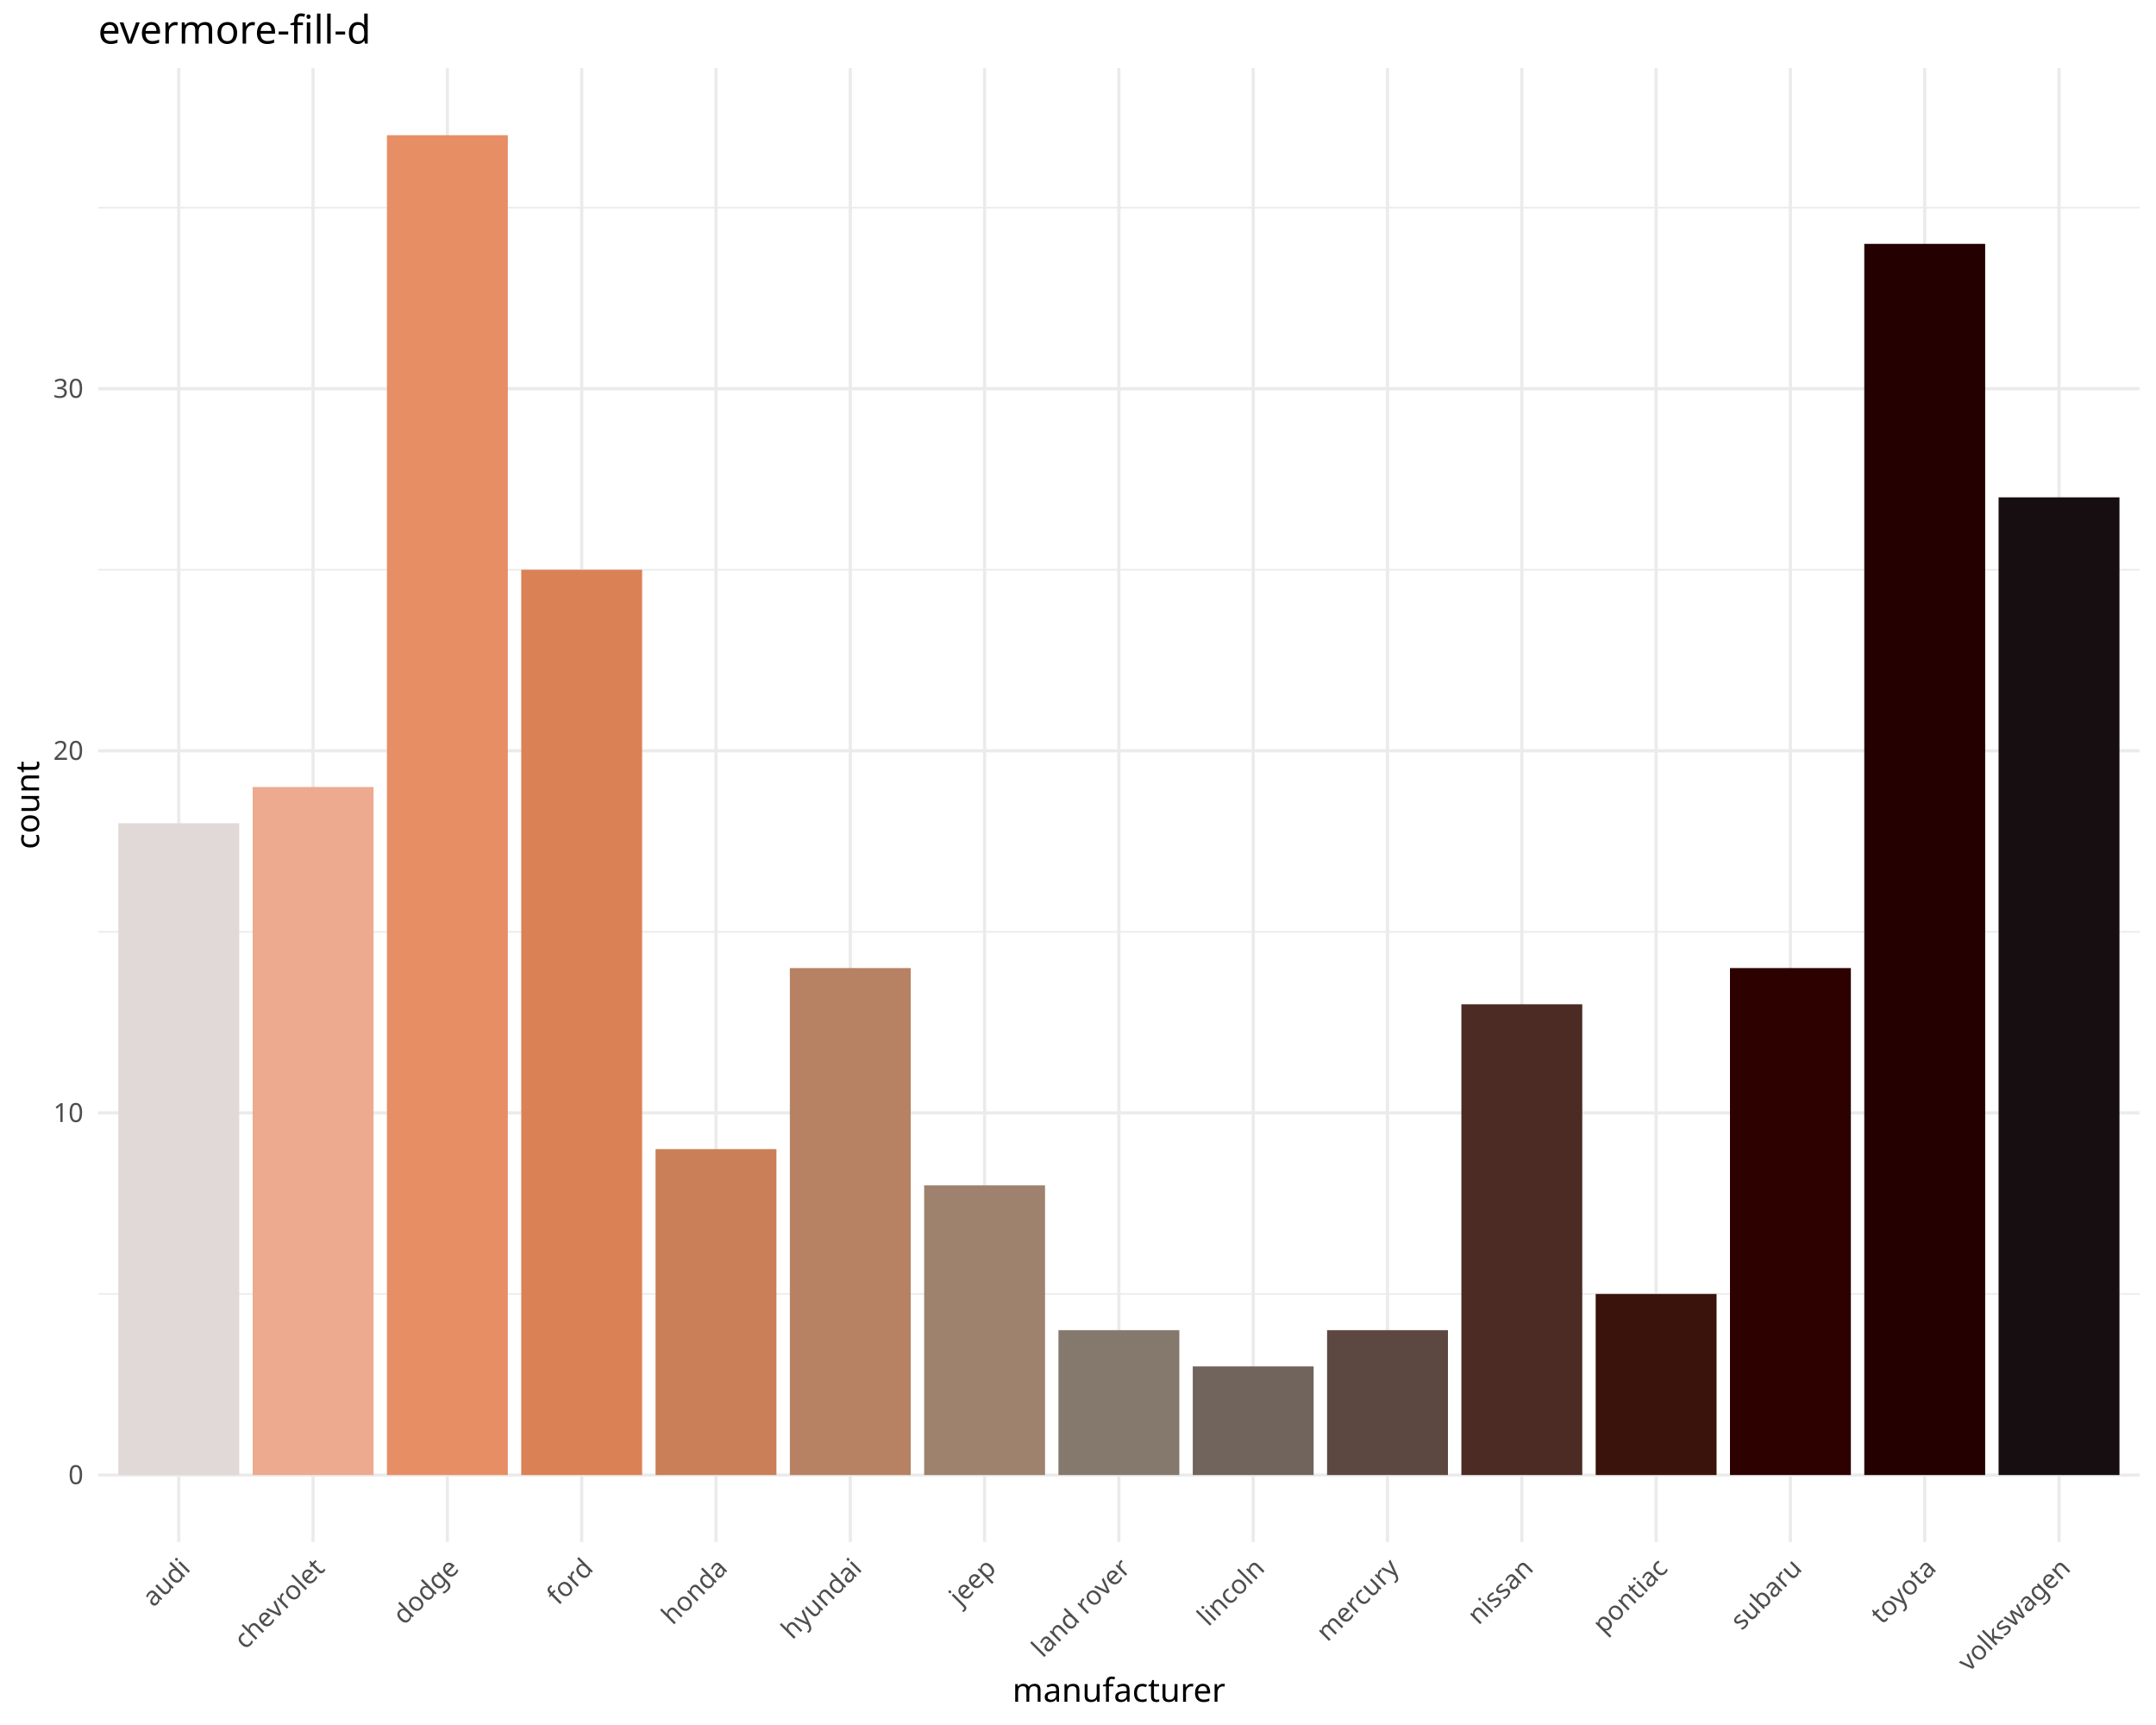
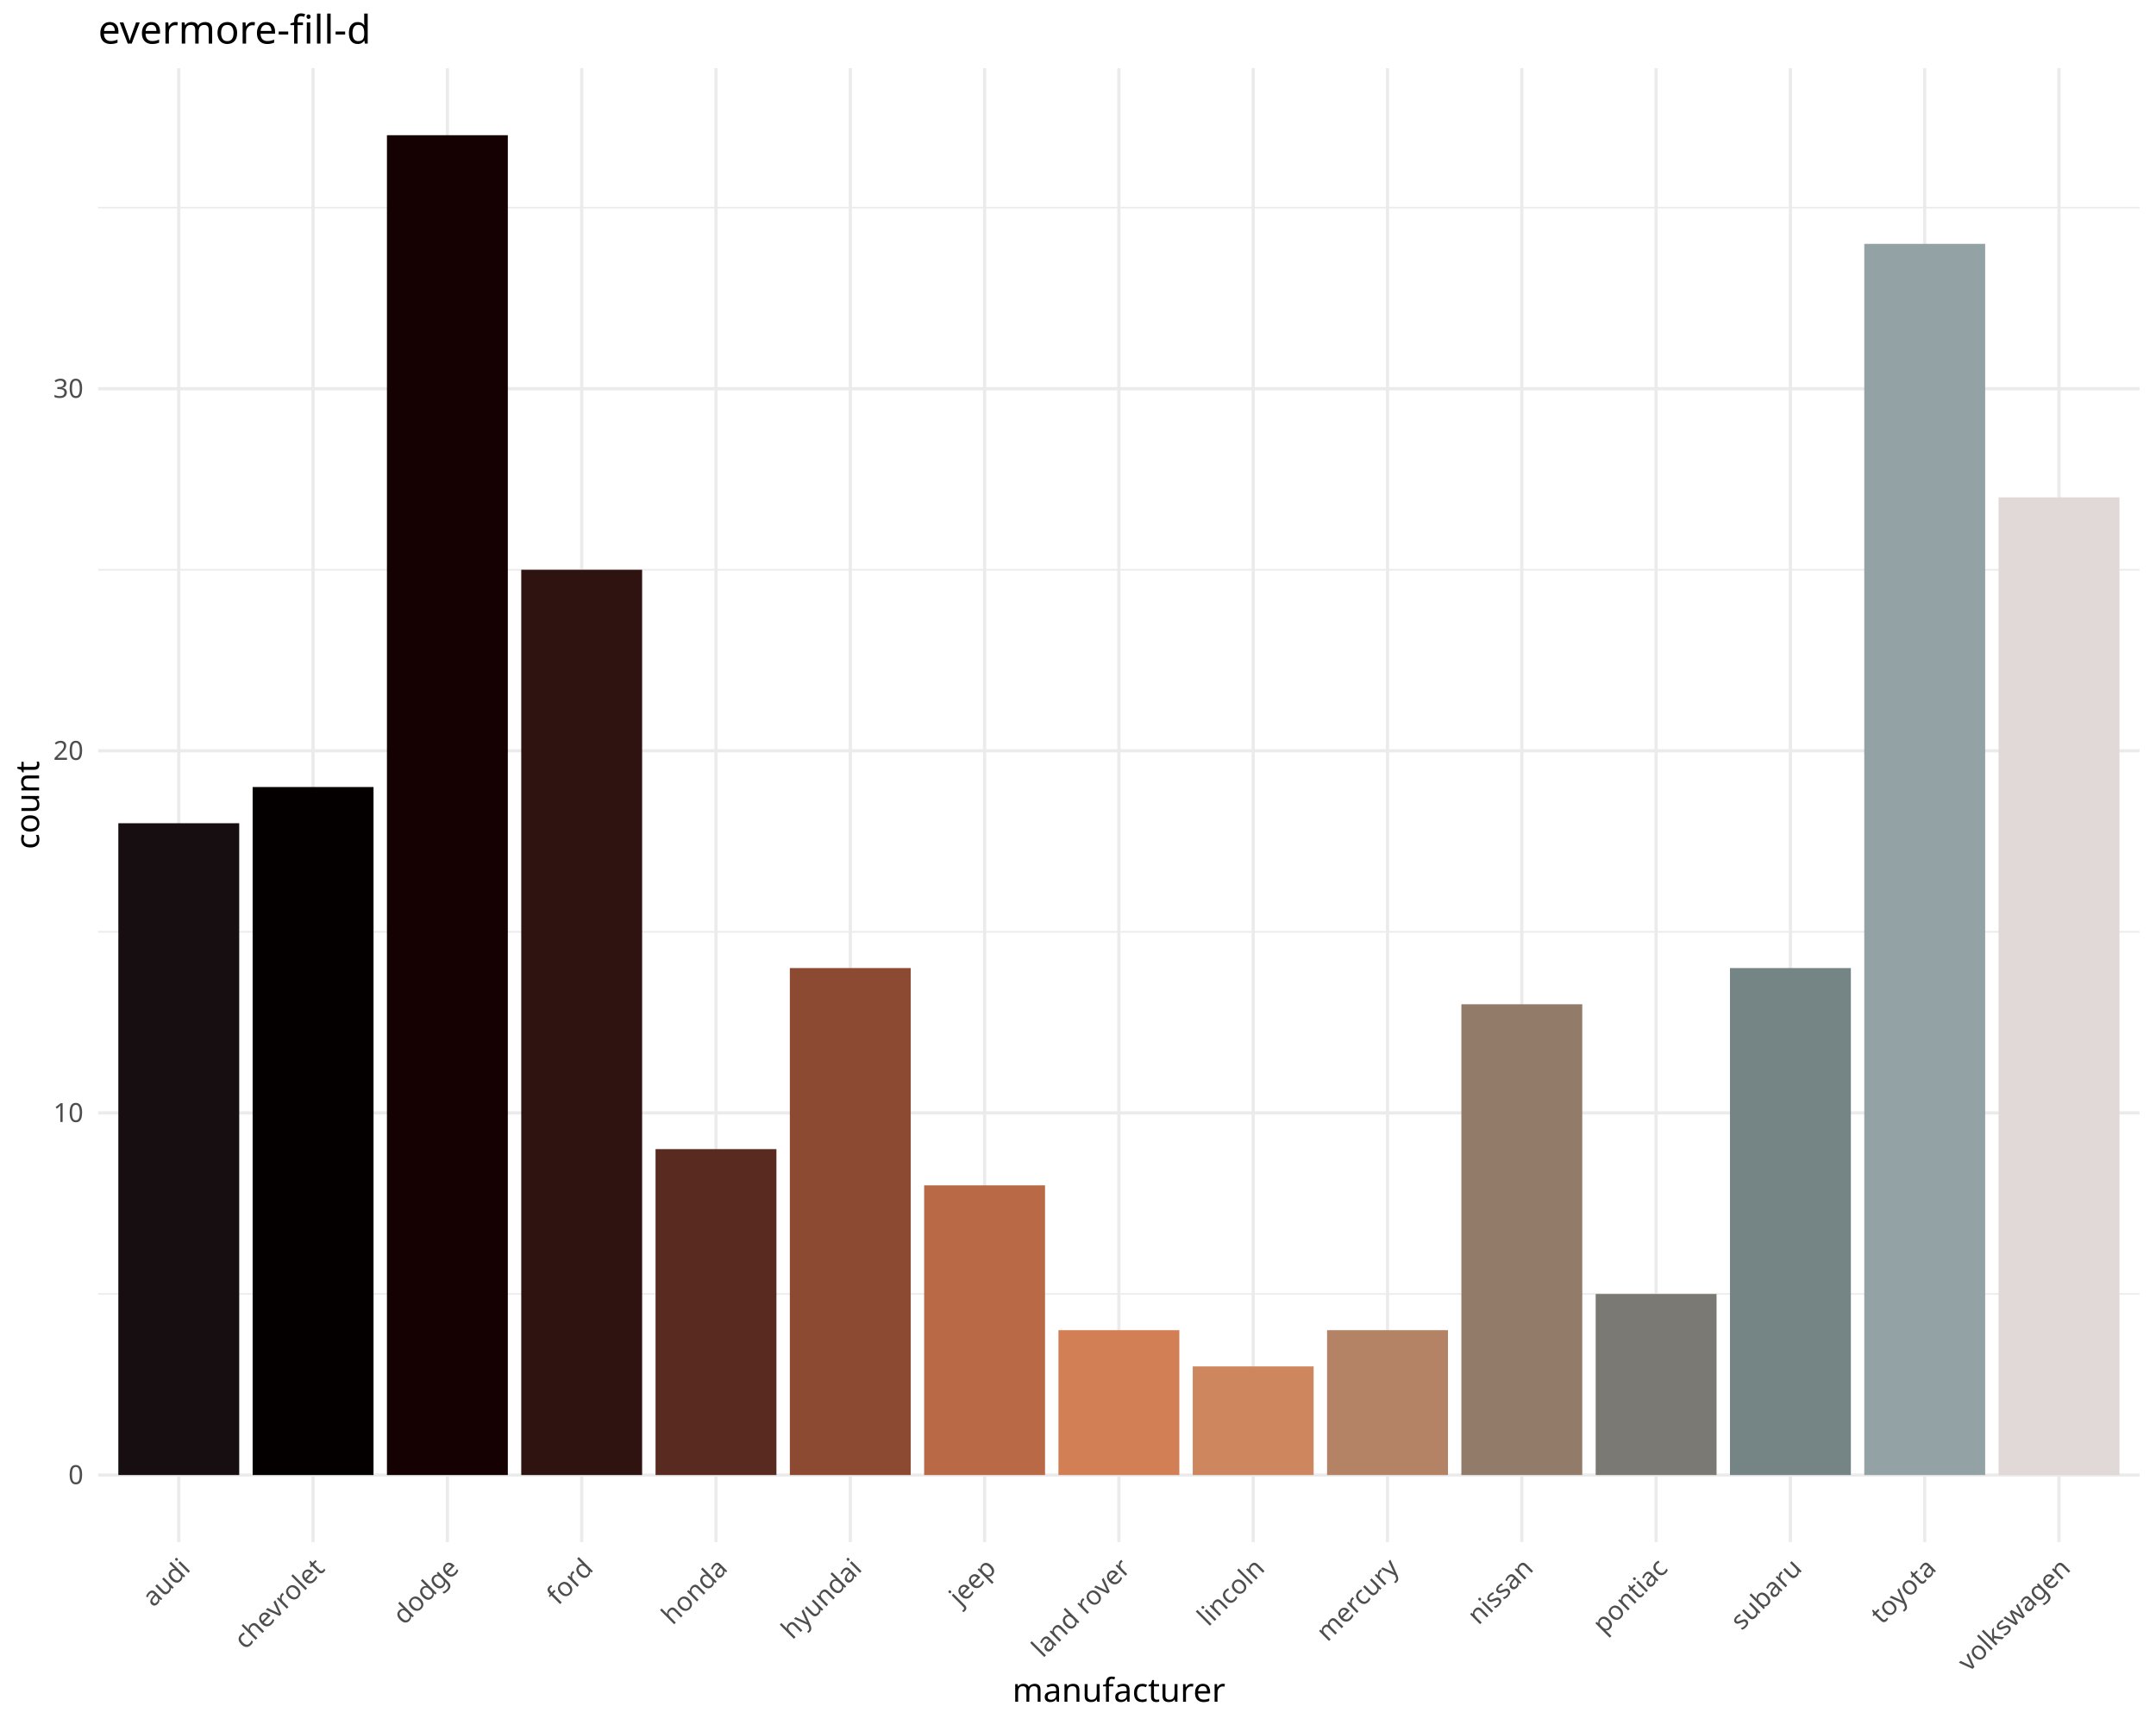
<svg xmlns="http://www.w3.org/2000/svg" class="svglite" data-engine-version="2.0" width="720.00pt" height="576.00pt" viewBox="0 0 720.00 576.00">
  <defs>
    <style type="text/css">
    .svglite line, .svglite polyline, .svglite polygon, .svglite path, .svglite rect, .svglite circle {
      fill: none;
      stroke: #000000;
      stroke-linecap: round;
      stroke-linejoin: round;
      stroke-miterlimit: 10.00;
    }
  </style>
  </defs>
  <rect width="100%" height="100%" style="stroke: none; fill: #FFFFFF;" />
  <defs>
    <clipPath id="cpMC4wMHw3MjAuMDB8MC4wMHw1NzYuMDA=">
      <rect x="0.00" y="0.00" width="720.00" height="576.00" />
    </clipPath>
  </defs>
  <g clip-path="url(#cpMC4wMHw3MjAuMDB8MC4wMHw1NzYuMDA=)">
</g>
  <defs>
    <clipPath id="cpMzIuNzl8NzE0LjUyfDIyLjc4fDUxNC45MA==">
      <rect x="32.79" y="22.78" width="681.73" height="492.12" />
    </clipPath>
  </defs>
  <g clip-path="url(#cpMzIuNzl8NzE0LjUyfDIyLjc4fDUxNC45MA==)">
    <polyline points="32.79,432.07 714.52,432.07 " style="stroke-width: 0.53; stroke: #EBEBEB; stroke-linecap: butt;" />
    <polyline points="32.79,311.16 714.52,311.16 " style="stroke-width: 0.53; stroke: #EBEBEB; stroke-linecap: butt;" />
    <polyline points="32.79,190.25 714.52,190.25 " style="stroke-width: 0.53; stroke: #EBEBEB; stroke-linecap: butt;" />
    <polyline points="32.79,69.33 714.52,69.33 " style="stroke-width: 0.53; stroke: #EBEBEB; stroke-linecap: butt;" />
    <polyline points="32.79,492.53 714.52,492.53 " style="stroke-width: 1.07; stroke: #EBEBEB; stroke-linecap: butt;" />
    <polyline points="32.79,371.62 714.52,371.62 " style="stroke-width: 1.07; stroke: #EBEBEB; stroke-linecap: butt;" />
    <polyline points="32.79,250.70 714.52,250.70 " style="stroke-width: 1.07; stroke: #EBEBEB; stroke-linecap: butt;" />
    <polyline points="32.79,129.79 714.52,129.79 " style="stroke-width: 1.07; stroke: #EBEBEB; stroke-linecap: butt;" />
    <polyline points="59.70,514.90 59.70,22.78 " style="stroke-width: 1.07; stroke: #EBEBEB; stroke-linecap: butt;" />
    <polyline points="104.55,514.90 104.55,22.78 " style="stroke-width: 1.07; stroke: #EBEBEB; stroke-linecap: butt;" />
    <polyline points="149.40,514.90 149.40,22.78 " style="stroke-width: 1.07; stroke: #EBEBEB; stroke-linecap: butt;" />
    <polyline points="194.26,514.90 194.26,22.78 " style="stroke-width: 1.07; stroke: #EBEBEB; stroke-linecap: butt;" />
    <polyline points="239.11,514.90 239.11,22.78 " style="stroke-width: 1.07; stroke: #EBEBEB; stroke-linecap: butt;" />
    <polyline points="283.96,514.90 283.96,22.78 " style="stroke-width: 1.07; stroke: #EBEBEB; stroke-linecap: butt;" />
    <polyline points="328.81,514.90 328.81,22.78 " style="stroke-width: 1.07; stroke: #EBEBEB; stroke-linecap: butt;" />
    <polyline points="373.66,514.90 373.66,22.78 " style="stroke-width: 1.07; stroke: #EBEBEB; stroke-linecap: butt;" />
    <polyline points="418.51,514.90 418.51,22.78 " style="stroke-width: 1.07; stroke: #EBEBEB; stroke-linecap: butt;" />
    <polyline points="463.36,514.90 463.36,22.78 " style="stroke-width: 1.07; stroke: #EBEBEB; stroke-linecap: butt;" />
    <polyline points="508.21,514.90 508.21,22.78 " style="stroke-width: 1.07; stroke: #EBEBEB; stroke-linecap: butt;" />
    <polyline points="553.06,514.90 553.06,22.78 " style="stroke-width: 1.07; stroke: #EBEBEB; stroke-linecap: butt;" />
    <polyline points="597.91,514.90 597.91,22.78 " style="stroke-width: 1.07; stroke: #EBEBEB; stroke-linecap: butt;" />
    <polyline points="642.76,514.90 642.76,22.78 " style="stroke-width: 1.07; stroke: #EBEBEB; stroke-linecap: butt;" />
    <polyline points="687.61,514.90 687.61,22.78 " style="stroke-width: 1.07; stroke: #EBEBEB; stroke-linecap: butt;" />
-     <rect x="39.52" y="274.89" width="40.37" height="217.64" style="stroke-width: 1.07; stroke: none; stroke-linecap: square; stroke-linejoin: miter; fill: #E0D9D7;" />
-     <rect x="84.37" y="262.80" width="40.37" height="229.73" style="stroke-width: 1.07; stroke: none; stroke-linecap: square; stroke-linejoin: miter; fill: #EDAA8E;" />
-     <rect x="129.22" y="45.15" width="40.37" height="447.38" style="stroke-width: 1.07; stroke: none; stroke-linecap: square; stroke-linejoin: miter; fill: #E78E65;" />
-     <rect x="174.07" y="190.25" width="40.37" height="302.28" style="stroke-width: 1.07; stroke: none; stroke-linecap: square; stroke-linejoin: miter; fill: #DB8156;" />
-     <rect x="218.92" y="383.71" width="40.37" height="108.82" style="stroke-width: 1.07; stroke: none; stroke-linecap: square; stroke-linejoin: miter; fill: #CA7F58;" />
-     <rect x="263.77" y="323.25" width="40.37" height="169.28" style="stroke-width: 1.07; stroke: none; stroke-linecap: square; stroke-linejoin: miter; fill: #B68263;" />
-     <rect x="308.62" y="395.80" width="40.37" height="96.73" style="stroke-width: 1.07; stroke: none; stroke-linecap: square; stroke-linejoin: miter; fill: #9E826D;" />
-     <rect x="353.47" y="444.16" width="40.37" height="48.37" style="stroke-width: 1.07; stroke: none; stroke-linecap: square; stroke-linejoin: miter; fill: #85796D;" />
-     <rect x="398.32" y="456.26" width="40.37" height="36.27" style="stroke-width: 1.07; stroke: none; stroke-linecap: square; stroke-linejoin: miter; fill: #70645C;" />
-     <rect x="443.18" y="444.16" width="40.37" height="48.37" style="stroke-width: 1.07; stroke: none; stroke-linecap: square; stroke-linejoin: miter; fill: #5D4841;" />
-     <rect x="488.03" y="335.34" width="40.37" height="157.19" style="stroke-width: 1.07; stroke: none; stroke-linecap: square; stroke-linejoin: miter; fill: #4B2B24;" />
-     <rect x="532.88" y="432.07" width="40.37" height="60.46" style="stroke-width: 1.07; stroke: none; stroke-linecap: square; stroke-linejoin: miter; fill: #39130C;" />
-     <rect x="577.73" y="323.25" width="40.37" height="169.28" style="stroke-width: 1.07; stroke: none; stroke-linecap: square; stroke-linejoin: miter; fill: #2C0100;" />
-     <rect x="622.58" y="81.43" width="40.37" height="411.10" style="stroke-width: 1.07; stroke: none; stroke-linecap: square; stroke-linejoin: miter; fill: #240000;" />
-     <rect x="667.43" y="166.07" width="40.37" height="326.46" style="stroke-width: 1.07; stroke: none; stroke-linecap: square; stroke-linejoin: miter; fill: #160E10;" />
+     <rect x="39.52" y="274.89" width="40.37" height="217.64" style="stroke-width: 1.07; stroke: none; stroke-linecap: square; stroke-linejoin: miter; fill: #160E10;" />
+     <rect x="84.37" y="262.80" width="40.37" height="229.73" style="stroke-width: 1.07; stroke: none; stroke-linecap: square; stroke-linejoin: miter; fill: #040000;" />
+     <rect x="129.22" y="45.15" width="40.37" height="447.38" style="stroke-width: 1.07; stroke: none; stroke-linecap: square; stroke-linejoin: miter; fill: #150002;" />
+     <rect x="174.07" y="190.25" width="40.37" height="302.28" style="stroke-width: 1.07; stroke: none; stroke-linecap: square; stroke-linejoin: miter; fill: #2F1311;" />
+     <rect x="218.92" y="383.71" width="40.37" height="108.82" style="stroke-width: 1.07; stroke: none; stroke-linecap: square; stroke-linejoin: miter; fill: #592B20;" />
+     <rect x="263.77" y="323.25" width="40.37" height="169.28" style="stroke-width: 1.07; stroke: none; stroke-linecap: square; stroke-linejoin: miter; fill: #8C4A32;" />
+     <rect x="308.62" y="395.80" width="40.37" height="96.73" style="stroke-width: 1.07; stroke: none; stroke-linecap: square; stroke-linejoin: miter; fill: #B96945;" />
+     <rect x="353.47" y="444.16" width="40.37" height="48.37" style="stroke-width: 1.07; stroke: none; stroke-linecap: square; stroke-linejoin: miter; fill: #D37F55;" />
+     <rect x="398.32" y="456.26" width="40.37" height="36.27" style="stroke-width: 1.07; stroke: none; stroke-linecap: square; stroke-linejoin: miter; fill: #CE865E;" />
+     <rect x="443.18" y="444.16" width="40.37" height="48.37" style="stroke-width: 1.07; stroke: none; stroke-linecap: square; stroke-linejoin: miter; fill: #B48264;" />
+     <rect x="488.03" y="335.34" width="40.37" height="157.19" style="stroke-width: 1.07; stroke: none; stroke-linecap: square; stroke-linejoin: miter; fill: #937B69;" />
+     <rect x="532.88" y="432.07" width="40.37" height="60.46" style="stroke-width: 1.07; stroke: none; stroke-linecap: square; stroke-linejoin: miter; fill: #7A7973;" />
+     <rect x="577.73" y="323.25" width="40.37" height="169.28" style="stroke-width: 1.07; stroke: none; stroke-linecap: square; stroke-linejoin: miter; fill: #758485;" />
+     <rect x="622.58" y="81.43" width="40.37" height="411.10" style="stroke-width: 1.07; stroke: none; stroke-linecap: square; stroke-linejoin: miter; fill: #92A2A5;" />
+     <rect x="667.43" y="166.07" width="40.37" height="326.46" style="stroke-width: 1.07; stroke: none; stroke-linecap: square; stroke-linejoin: miter; fill: #E0D9D7;" />
  </g>
  <g clip-path="url(#cpMC4wMHw3MjAuMDB8MC4wMHw1NzYuMDA=)">
    <text x="27.86" y="495.56" text-anchor="end" style="font-size: 8.80px; fill: #4D4D4D; font-family: sans;" textLength="4.89px" lengthAdjust="spacingAndGlyphs">0</text>
    <text x="27.86" y="374.65" text-anchor="end" style="font-size: 8.80px; fill: #4D4D4D; font-family: sans;" textLength="9.79px" lengthAdjust="spacingAndGlyphs">10</text>
    <text x="27.86" y="253.73" text-anchor="end" style="font-size: 8.80px; fill: #4D4D4D; font-family: sans;" textLength="9.79px" lengthAdjust="spacingAndGlyphs">20</text>
    <text x="27.86" y="132.82" text-anchor="end" style="font-size: 8.80px; fill: #4D4D4D; font-family: sans;" textLength="9.79px" lengthAdjust="spacingAndGlyphs">30</text>
    <text transform="translate(63.99,524.11) rotate(-45)" text-anchor="end" style="font-size: 8.80px; fill: #4D4D4D; font-family: sans;" textLength="16.64px" lengthAdjust="spacingAndGlyphs">audi</text>
    <text transform="translate(108.84,524.11) rotate(-45)" text-anchor="end" style="font-size: 8.80px; fill: #4D4D4D; font-family: sans;" textLength="35.71px" lengthAdjust="spacingAndGlyphs">chevrolet</text>
    <text transform="translate(153.69,524.11) rotate(-45)" text-anchor="end" style="font-size: 8.80px; fill: #4D4D4D; font-family: sans;" textLength="24.47px" lengthAdjust="spacingAndGlyphs">dodge</text>
    <text transform="translate(198.54,524.11) rotate(-45)" text-anchor="end" style="font-size: 8.80px; fill: #4D4D4D; font-family: sans;" textLength="15.16px" lengthAdjust="spacingAndGlyphs">ford</text>
    <text transform="translate(243.39,524.11) rotate(-45)" text-anchor="end" style="font-size: 8.80px; fill: #4D4D4D; font-family: sans;" textLength="24.47px" lengthAdjust="spacingAndGlyphs">honda</text>
    <text transform="translate(288.24,524.11) rotate(-45)" text-anchor="end" style="font-size: 8.80px; fill: #4D4D4D; font-family: sans;" textLength="30.83px" lengthAdjust="spacingAndGlyphs">hyundai</text>
    <text transform="translate(333.09,524.11) rotate(-45)" text-anchor="end" style="font-size: 8.80px; fill: #4D4D4D; font-family: sans;" textLength="16.64px" lengthAdjust="spacingAndGlyphs">jeep</text>
    <text transform="translate(377.94,524.11) rotate(-45)" text-anchor="end" style="font-size: 8.80px; fill: #4D4D4D; font-family: sans;" textLength="39.14px" lengthAdjust="spacingAndGlyphs">land rover</text>
    <text transform="translate(422.79,524.11) rotate(-45)" text-anchor="end" style="font-size: 8.80px; fill: #4D4D4D; font-family: sans;" textLength="24.95px" lengthAdjust="spacingAndGlyphs">lincoln</text>
    <text transform="translate(467.64,524.11) rotate(-45)" text-anchor="end" style="font-size: 8.80px; fill: #4D4D4D; font-family: sans;" textLength="31.79px" lengthAdjust="spacingAndGlyphs">mercury</text>
    <text transform="translate(512.49,524.11) rotate(-45)" text-anchor="end" style="font-size: 8.80px; fill: #4D4D4D; font-family: sans;" textLength="25.44px" lengthAdjust="spacingAndGlyphs">nissan</text>
    <text transform="translate(557.34,524.11) rotate(-45)" text-anchor="end" style="font-size: 8.80px; fill: #4D4D4D; font-family: sans;" textLength="28.38px" lengthAdjust="spacingAndGlyphs">pontiac</text>
    <text transform="translate(602.19,524.11) rotate(-45)" text-anchor="end" style="font-size: 8.80px; fill: #4D4D4D; font-family: sans;" textLength="26.91px" lengthAdjust="spacingAndGlyphs">subaru</text>
    <text transform="translate(647.04,524.11) rotate(-45)" text-anchor="end" style="font-size: 8.80px; fill: #4D4D4D; font-family: sans;" textLength="23.98px" lengthAdjust="spacingAndGlyphs">toyota</text>
    <text transform="translate(691.89,524.11) rotate(-45)" text-anchor="end" style="font-size: 8.80px; fill: #4D4D4D; font-family: sans;" textLength="45.99px" lengthAdjust="spacingAndGlyphs">volkswagen</text>
    <text x="373.66" y="568.24" text-anchor="middle" style="font-size: 11.00px; font-family: sans;" textLength="64.82px" lengthAdjust="spacingAndGlyphs">manufacturer</text>
    <text transform="translate(13.05,268.84) rotate(-90)" text-anchor="middle" style="font-size: 11.00px; font-family: sans;" textLength="26.91px" lengthAdjust="spacingAndGlyphs">count</text>
    <text x="32.79" y="14.56" style="font-size: 13.20px; font-family: sans;" textLength="84.36px" lengthAdjust="spacingAndGlyphs">evermore-fill-d</text>
  </g>
</svg>
